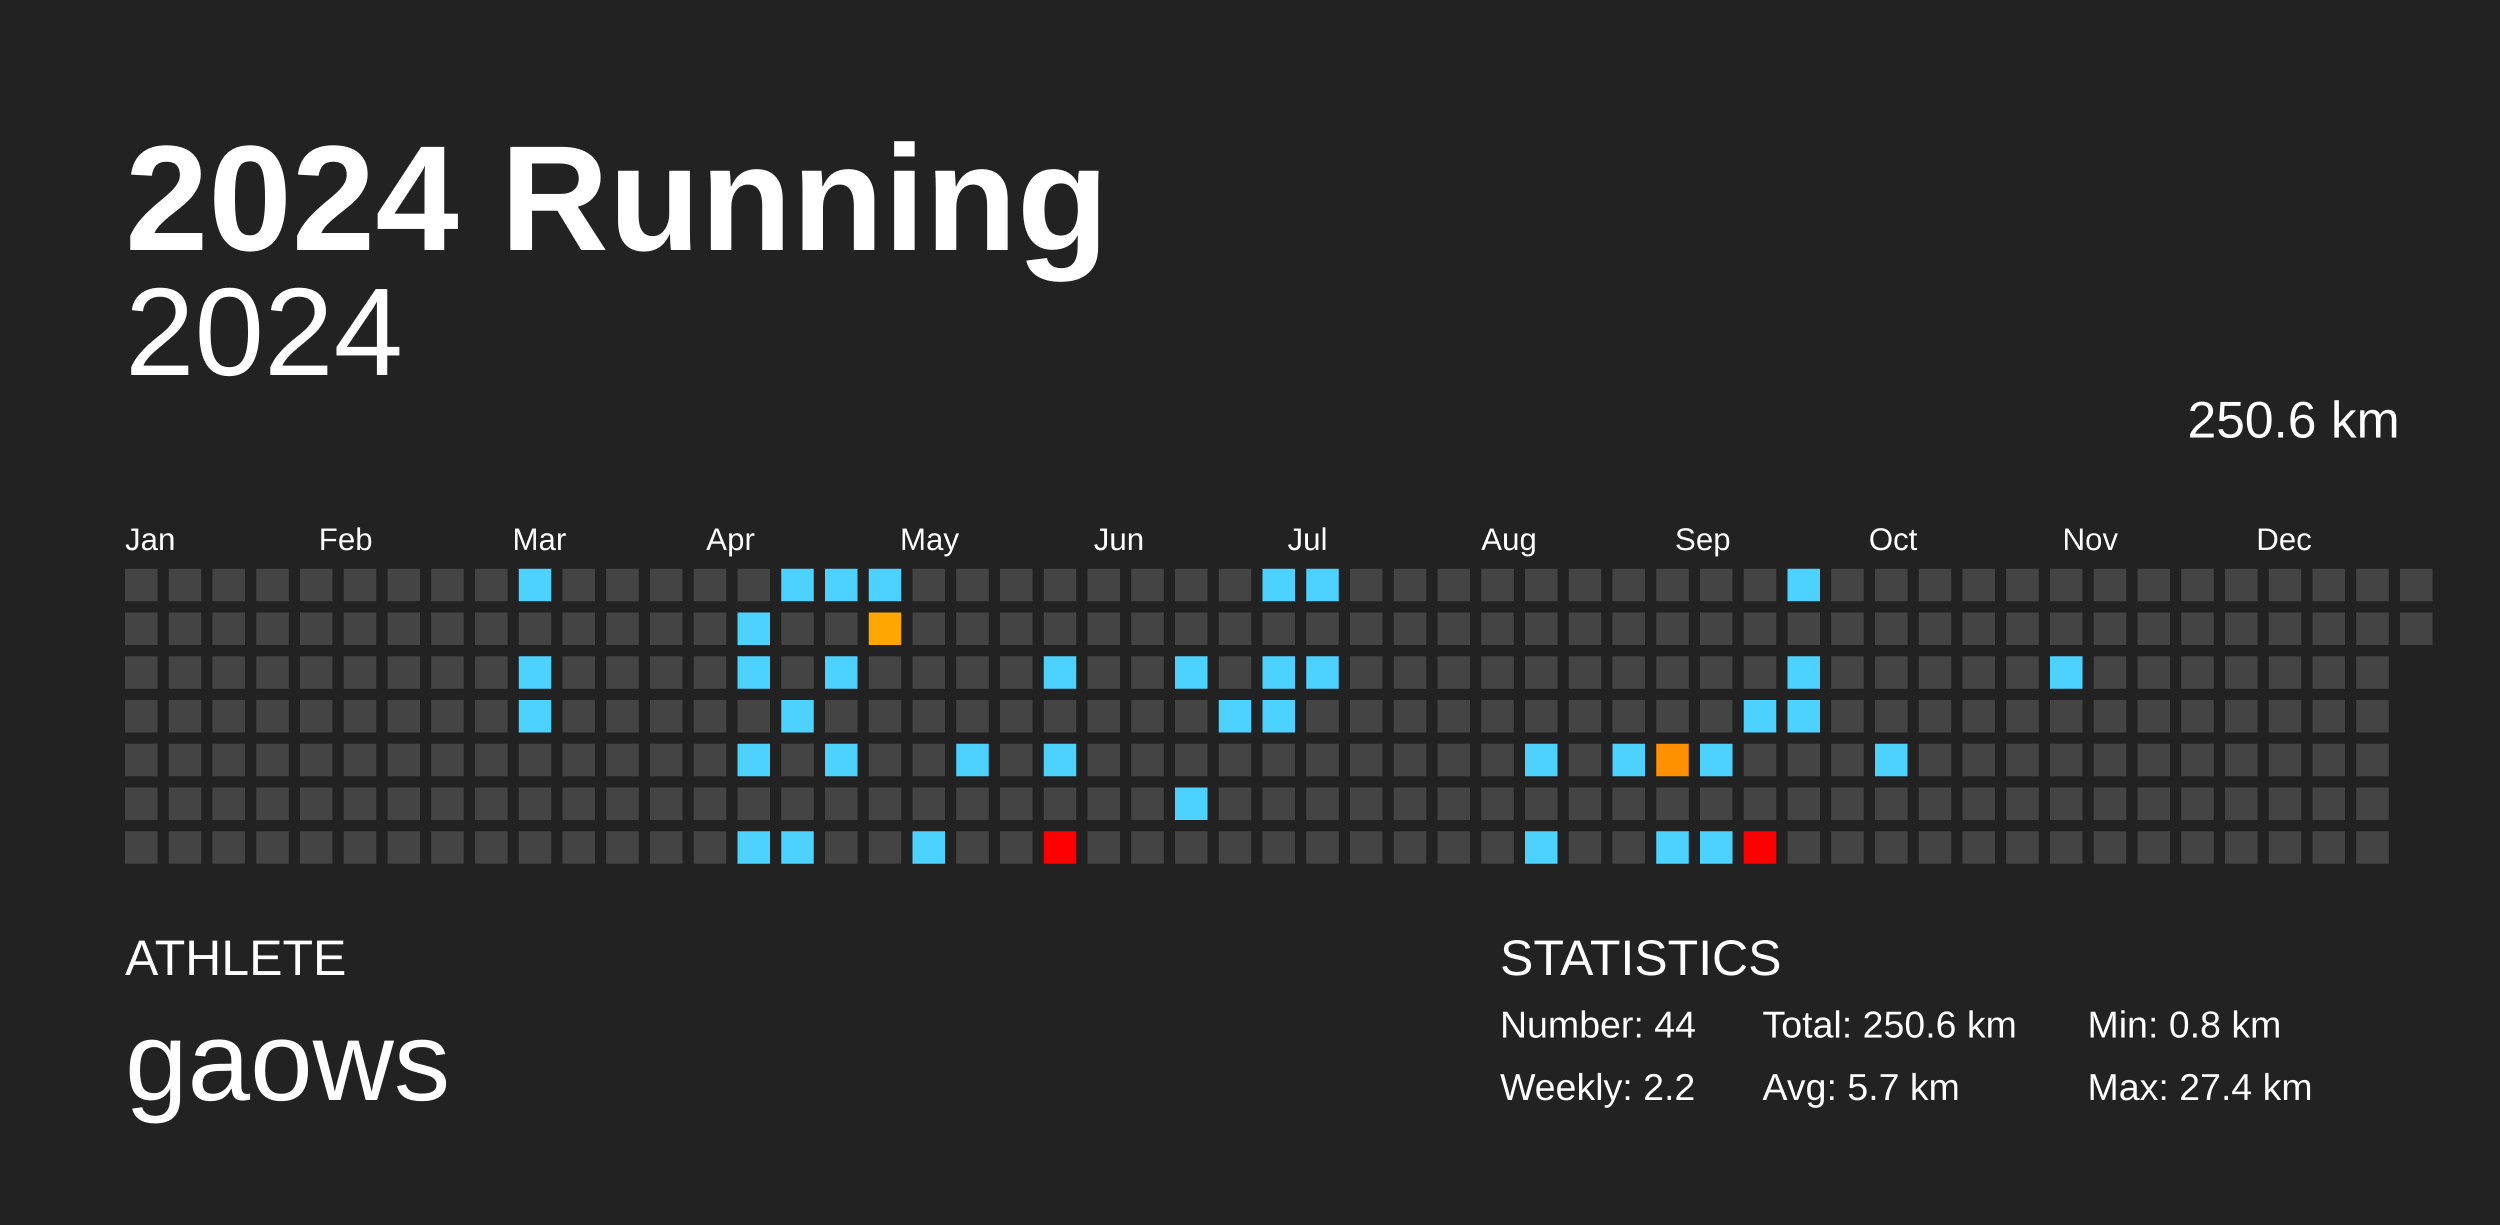
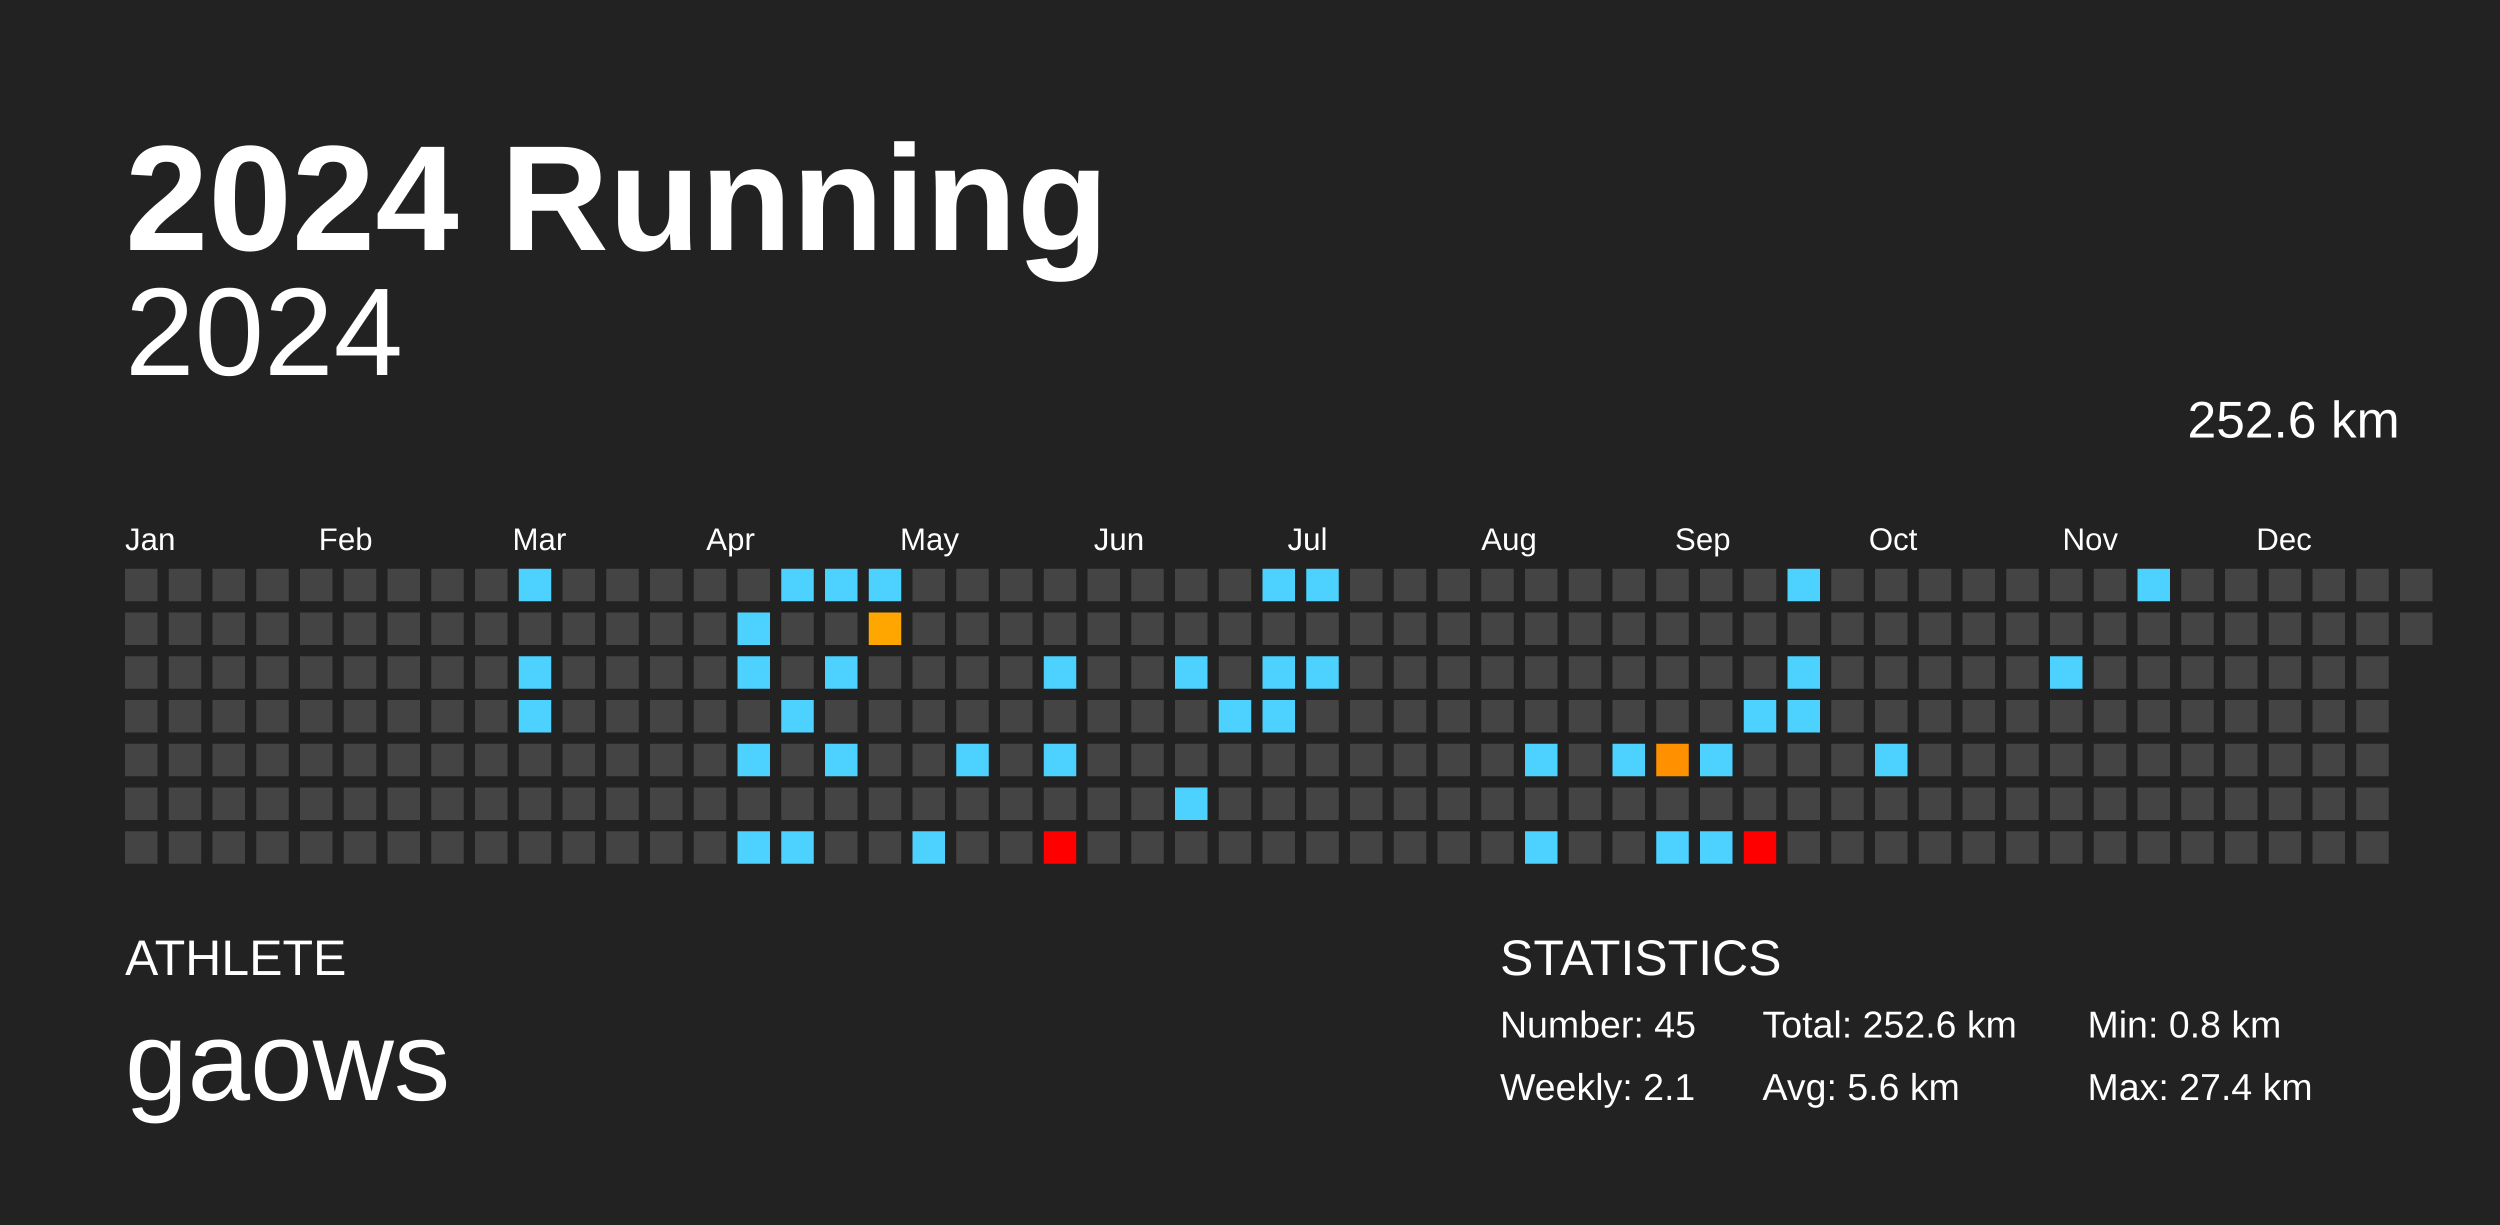
<svg xmlns="http://www.w3.org/2000/svg" baseProfile="full" height="98mm" version="1.1" viewBox="0,0,200,98" width="200mm">
  <defs />
  <rect fill="#222222" height="98" width="200" x="0" y="0" />
  <text fill="#FFFFFF" style="font-size:12px; font-family:Arial; font-weight:bold;" x="10" y="20">2024 Running</text>
  <text fill="#FFFFFF" style="font-size:4px; font-family:Arial" x="10" y="78">ATHLETE</text>
  <text fill="#FFFFFF" style="font-size:9px; font-family:Arial" x="10" y="88">gaows</text>
  <text fill="#FFFFFF" style="font-size:4px; font-family:Arial" x="120" y="78">STATISTICS</text>
-   <text fill="#FFFFFF" style="font-size:3px; font-family:Arial" x="120" y="83">Number: 44</text>
-   <text fill="#FFFFFF" style="font-size:3px; font-family:Arial" x="120" y="88">Weekly: 2.2</text>
-   <text fill="#FFFFFF" style="font-size:3px; font-family:Arial" x="141" y="83">Total: 250.6 km</text>
-   <text fill="#FFFFFF" style="font-size:3px; font-family:Arial" x="141" y="88">Avg: 5.7 km</text>
+   <text fill="#FFFFFF" style="font-size:3px; font-family:Arial" x="120" y="83">Number: 45</text>
+   <text fill="#FFFFFF" style="font-size:3px; font-family:Arial" x="120" y="88">Weekly: 2.1</text>
+   <text fill="#FFFFFF" style="font-size:3px; font-family:Arial" x="141" y="83">Total: 252.6 km</text>
+   <text fill="#FFFFFF" style="font-size:3px; font-family:Arial" x="141" y="88">Avg: 5.6 km</text>
  <text fill="#FFFFFF" style="font-size:3px; font-family:Arial" x="167" y="83">Min: 0.8 km</text>
  <text fill="#FFFFFF" style="font-size:3px; font-family:Arial" x="167" y="88">Max: 27.4 km</text>
  <text alignment-baseline="hanging" fill="#FFFFFF" style="font-size:10.0px; font-family:Arial;" x="10" y="30">2024</text>
-   <text alignment-baseline="hanging" fill="#FFFFFF" style="font-size:4.125px; font-family:Arial;" x="175" y="35">250.6 km</text>
+   <text alignment-baseline="hanging" fill="#FFFFFF" style="font-size:4.125px; font-family:Arial;" x="175" y="35">252.6 km</text>
  <text fill="#FFFFFF" style="font-size:2.5px; font-family:Arial" x="10.0" y="44">Jan</text>
  <text fill="#FFFFFF" style="font-size:2.5px; font-family:Arial" x="25.5" y="44">Feb</text>
  <text fill="#FFFFFF" style="font-size:2.5px; font-family:Arial" x="41.0" y="44">Mar</text>
  <text fill="#FFFFFF" style="font-size:2.5px; font-family:Arial" x="56.5" y="44">Apr</text>
  <text fill="#FFFFFF" style="font-size:2.5px; font-family:Arial" x="72.0" y="44">May</text>
  <text fill="#FFFFFF" style="font-size:2.5px; font-family:Arial" x="87.5" y="44">Jun</text>
  <text fill="#FFFFFF" style="font-size:2.5px; font-family:Arial" x="103.0" y="44">Jul</text>
  <text fill="#FFFFFF" style="font-size:2.5px; font-family:Arial" x="118.5" y="44">Aug</text>
  <text fill="#FFFFFF" style="font-size:2.5px; font-family:Arial" x="134.0" y="44">Sep</text>
  <text fill="#FFFFFF" style="font-size:2.5px; font-family:Arial" x="149.5" y="44">Oct</text>
  <text fill="#FFFFFF" style="font-size:2.5px; font-family:Arial" x="165.0" y="44">Nov</text>
  <text fill="#FFFFFF" style="font-size:2.5px; font-family:Arial" x="180.5" y="44">Dec</text>
  <rect fill="#444444" height="2.6" width="2.6" x="10.0" y="45.5" />
  <rect fill="#444444" height="2.6" width="2.6" x="10.0" y="49.0" />
  <rect fill="#444444" height="2.6" width="2.6" x="10.0" y="52.5" />
  <rect fill="#444444" height="2.6" width="2.6" x="10.0" y="56.0" />
  <rect fill="#444444" height="2.6" width="2.6" x="10.0" y="59.5" />
  <rect fill="#444444" height="2.6" width="2.6" x="10.0" y="63.0" />
  <rect fill="#444444" height="2.6" width="2.6" x="10.0" y="66.5" />
  <rect fill="#444444" height="2.6" width="2.6" x="13.5" y="45.5" />
  <rect fill="#444444" height="2.6" width="2.6" x="13.5" y="49.0" />
  <rect fill="#444444" height="2.6" width="2.6" x="13.5" y="52.5" />
  <rect fill="#444444" height="2.6" width="2.6" x="13.5" y="56.0" />
  <rect fill="#444444" height="2.6" width="2.6" x="13.5" y="59.5" />
  <rect fill="#444444" height="2.6" width="2.6" x="13.5" y="63.0" />
  <rect fill="#444444" height="2.6" width="2.6" x="13.5" y="66.5" />
  <rect fill="#444444" height="2.6" width="2.6" x="17.0" y="45.5" />
  <rect fill="#444444" height="2.6" width="2.6" x="17.0" y="49.0" />
  <rect fill="#444444" height="2.6" width="2.6" x="17.0" y="52.5" />
  <rect fill="#444444" height="2.6" width="2.6" x="17.0" y="56.0" />
  <rect fill="#444444" height="2.6" width="2.6" x="17.0" y="59.5" />
  <rect fill="#444444" height="2.6" width="2.6" x="17.0" y="63.0" />
  <rect fill="#444444" height="2.6" width="2.6" x="17.0" y="66.5" />
  <rect fill="#444444" height="2.6" width="2.6" x="20.5" y="45.5" />
  <rect fill="#444444" height="2.6" width="2.6" x="20.5" y="49.0" />
  <rect fill="#444444" height="2.6" width="2.6" x="20.5" y="52.5" />
  <rect fill="#444444" height="2.6" width="2.6" x="20.5" y="56.0" />
  <rect fill="#444444" height="2.6" width="2.6" x="20.5" y="59.5" />
  <rect fill="#444444" height="2.6" width="2.6" x="20.5" y="63.0" />
  <rect fill="#444444" height="2.6" width="2.6" x="20.5" y="66.5" />
  <rect fill="#444444" height="2.6" width="2.6" x="24.0" y="45.5" />
  <rect fill="#444444" height="2.6" width="2.6" x="24.0" y="49.0" />
  <rect fill="#444444" height="2.6" width="2.6" x="24.0" y="52.5" />
  <rect fill="#444444" height="2.6" width="2.6" x="24.0" y="56.0" />
  <rect fill="#444444" height="2.6" width="2.6" x="24.0" y="59.5" />
  <rect fill="#444444" height="2.6" width="2.6" x="24.0" y="63.0" />
  <rect fill="#444444" height="2.6" width="2.6" x="24.0" y="66.5" />
  <rect fill="#444444" height="2.6" width="2.6" x="27.5" y="45.5" />
  <rect fill="#444444" height="2.6" width="2.6" x="27.5" y="49.0" />
  <rect fill="#444444" height="2.6" width="2.6" x="27.5" y="52.5" />
  <rect fill="#444444" height="2.6" width="2.6" x="27.5" y="56.0" />
  <rect fill="#444444" height="2.6" width="2.6" x="27.5" y="59.5" />
  <rect fill="#444444" height="2.6" width="2.6" x="27.5" y="63.0" />
  <rect fill="#444444" height="2.6" width="2.6" x="27.5" y="66.5" />
  <rect fill="#444444" height="2.6" width="2.6" x="31.0" y="45.5" />
  <rect fill="#444444" height="2.6" width="2.6" x="31.0" y="49.0" />
  <rect fill="#444444" height="2.6" width="2.6" x="31.0" y="52.5" />
  <rect fill="#444444" height="2.6" width="2.6" x="31.0" y="56.0" />
  <rect fill="#444444" height="2.6" width="2.6" x="31.0" y="59.5" />
  <rect fill="#444444" height="2.6" width="2.6" x="31.0" y="63.0" />
  <rect fill="#444444" height="2.6" width="2.6" x="31.0" y="66.5" />
  <rect fill="#444444" height="2.6" width="2.6" x="34.5" y="45.5" />
  <rect fill="#444444" height="2.6" width="2.6" x="34.5" y="49.0" />
  <rect fill="#444444" height="2.6" width="2.6" x="34.5" y="52.5" />
  <rect fill="#444444" height="2.6" width="2.6" x="34.5" y="56.0" />
  <rect fill="#444444" height="2.6" width="2.6" x="34.5" y="59.5" />
  <rect fill="#444444" height="2.6" width="2.6" x="34.5" y="63.0" />
  <rect fill="#444444" height="2.6" width="2.6" x="34.5" y="66.5" />
  <rect fill="#444444" height="2.6" width="2.6" x="38.0" y="45.5" />
  <rect fill="#444444" height="2.6" width="2.6" x="38.0" y="49.0" />
  <rect fill="#444444" height="2.6" width="2.6" x="38.0" y="52.5" />
  <rect fill="#444444" height="2.6" width="2.6" x="38.0" y="56.0" />
  <rect fill="#444444" height="2.6" width="2.6" x="38.0" y="59.5" />
  <rect fill="#444444" height="2.6" width="2.6" x="38.0" y="63.0" />
  <rect fill="#444444" height="2.6" width="2.6" x="38.0" y="66.5" />
  <rect fill="#4dd2ff" height="2.6" width="2.6" x="41.5" y="45.5" />
  <rect fill="#444444" height="2.6" width="2.6" x="41.5" y="49.0" />
  <rect fill="#4dd2ff" height="2.6" width="2.6" x="41.5" y="52.5" />
  <rect fill="#4dd2ff" height="2.6" width="2.6" x="41.5" y="56.0" />
  <rect fill="#444444" height="2.6" width="2.6" x="41.5" y="59.5" />
  <rect fill="#444444" height="2.6" width="2.6" x="41.5" y="63.0" />
  <rect fill="#444444" height="2.6" width="2.6" x="41.5" y="66.5" />
  <rect fill="#444444" height="2.6" width="2.6" x="45.0" y="45.5" />
  <rect fill="#444444" height="2.6" width="2.6" x="45.0" y="49.0" />
  <rect fill="#444444" height="2.6" width="2.6" x="45.0" y="52.5" />
  <rect fill="#444444" height="2.6" width="2.6" x="45.0" y="56.0" />
  <rect fill="#444444" height="2.6" width="2.6" x="45.0" y="59.5" />
  <rect fill="#444444" height="2.6" width="2.6" x="45.0" y="63.0" />
  <rect fill="#444444" height="2.6" width="2.6" x="45.0" y="66.5" />
  <rect fill="#444444" height="2.6" width="2.6" x="48.5" y="45.5" />
  <rect fill="#444444" height="2.6" width="2.6" x="48.5" y="49.0" />
  <rect fill="#444444" height="2.6" width="2.6" x="48.5" y="52.5" />
  <rect fill="#444444" height="2.6" width="2.6" x="48.5" y="56.0" />
  <rect fill="#444444" height="2.6" width="2.6" x="48.5" y="59.5" />
  <rect fill="#444444" height="2.6" width="2.6" x="48.5" y="63.0" />
  <rect fill="#444444" height="2.6" width="2.6" x="48.5" y="66.5" />
  <rect fill="#444444" height="2.6" width="2.6" x="52.0" y="45.5" />
  <rect fill="#444444" height="2.6" width="2.6" x="52.0" y="49.0" />
  <rect fill="#444444" height="2.6" width="2.6" x="52.0" y="52.5" />
  <rect fill="#444444" height="2.6" width="2.6" x="52.0" y="56.0" />
  <rect fill="#444444" height="2.6" width="2.6" x="52.0" y="59.5" />
  <rect fill="#444444" height="2.6" width="2.6" x="52.0" y="63.0" />
  <rect fill="#444444" height="2.6" width="2.6" x="52.0" y="66.5" />
  <rect fill="#444444" height="2.6" width="2.6" x="55.5" y="45.5" />
  <rect fill="#444444" height="2.6" width="2.6" x="55.5" y="49.0" />
  <rect fill="#444444" height="2.6" width="2.6" x="55.5" y="52.5" />
  <rect fill="#444444" height="2.6" width="2.6" x="55.5" y="56.0" />
  <rect fill="#444444" height="2.6" width="2.6" x="55.5" y="59.5" />
  <rect fill="#444444" height="2.6" width="2.6" x="55.5" y="63.0" />
  <rect fill="#444444" height="2.6" width="2.6" x="55.5" y="66.5" />
  <rect fill="#444444" height="2.6" width="2.6" x="59.0" y="45.5" />
  <rect fill="#4dd2ff" height="2.6" width="2.6" x="59.0" y="49.0" />
  <rect fill="#4dd2ff" height="2.6" width="2.6" x="59.0" y="52.5" />
  <rect fill="#444444" height="2.6" width="2.6" x="59.0" y="56.0" />
  <rect fill="#4dd2ff" height="2.6" width="2.6" x="59.0" y="59.5" />
  <rect fill="#444444" height="2.6" width="2.6" x="59.0" y="63.0" />
  <rect fill="#4dd2ff" height="2.6" width="2.6" x="59.0" y="66.5" />
  <rect fill="#4dd2ff" height="2.6" width="2.6" x="62.5" y="45.5" />
  <rect fill="#444444" height="2.6" width="2.6" x="62.5" y="49.0" />
  <rect fill="#444444" height="2.6" width="2.6" x="62.5" y="52.5" />
  <rect fill="#4dd2ff" height="2.6" width="2.6" x="62.5" y="56.0" />
  <rect fill="#444444" height="2.6" width="2.6" x="62.5" y="59.5" />
  <rect fill="#444444" height="2.6" width="2.6" x="62.5" y="63.0" />
  <rect fill="#4dd2ff" height="2.6" width="2.6" x="62.5" y="66.5" />
  <rect fill="#4dd2ff" height="2.6" width="2.6" x="66.0" y="45.5" />
  <rect fill="#444444" height="2.6" width="2.6" x="66.0" y="49.0" />
  <rect fill="#4dd2ff" height="2.6" width="2.6" x="66.0" y="52.5" />
  <rect fill="#444444" height="2.6" width="2.6" x="66.0" y="56.0" />
  <rect fill="#4dd2ff" height="2.6" width="2.6" x="66.0" y="59.5" />
  <rect fill="#444444" height="2.6" width="2.6" x="66.0" y="63.0" />
  <rect fill="#444444" height="2.6" width="2.6" x="66.0" y="66.5" />
  <rect fill="#4dd2ff" height="2.6" width="2.6" x="69.5" y="45.5" />
  <rect fill="#ffa600" height="2.6" width="2.6" x="69.5" y="49.0" />
  <rect fill="#444444" height="2.6" width="2.6" x="69.5" y="52.5" />
  <rect fill="#444444" height="2.6" width="2.6" x="69.5" y="56.0" />
  <rect fill="#444444" height="2.6" width="2.6" x="69.5" y="59.5" />
  <rect fill="#444444" height="2.6" width="2.6" x="69.5" y="63.0" />
  <rect fill="#444444" height="2.6" width="2.6" x="69.5" y="66.5" />
  <rect fill="#444444" height="2.6" width="2.6" x="73.0" y="45.5" />
  <rect fill="#444444" height="2.6" width="2.6" x="73.0" y="49.0" />
  <rect fill="#444444" height="2.6" width="2.6" x="73.0" y="52.5" />
  <rect fill="#444444" height="2.6" width="2.6" x="73.0" y="56.0" />
  <rect fill="#444444" height="2.6" width="2.6" x="73.0" y="59.5" />
  <rect fill="#444444" height="2.6" width="2.6" x="73.0" y="63.0" />
  <rect fill="#4dd2ff" height="2.6" width="2.6" x="73.0" y="66.5" />
  <rect fill="#444444" height="2.6" width="2.6" x="76.5" y="45.5" />
  <rect fill="#444444" height="2.6" width="2.6" x="76.5" y="49.0" />
  <rect fill="#444444" height="2.6" width="2.6" x="76.5" y="52.5" />
  <rect fill="#444444" height="2.6" width="2.6" x="76.5" y="56.0" />
  <rect fill="#4dd2ff" height="2.6" width="2.6" x="76.5" y="59.5" />
  <rect fill="#444444" height="2.6" width="2.6" x="76.5" y="63.0" />
  <rect fill="#444444" height="2.6" width="2.6" x="76.5" y="66.5" />
  <rect fill="#444444" height="2.6" width="2.6" x="80.0" y="45.5" />
  <rect fill="#444444" height="2.6" width="2.6" x="80.0" y="49.0" />
  <rect fill="#444444" height="2.6" width="2.6" x="80.0" y="52.5" />
  <rect fill="#444444" height="2.6" width="2.6" x="80.0" y="56.0" />
  <rect fill="#444444" height="2.6" width="2.6" x="80.0" y="59.5" />
  <rect fill="#444444" height="2.6" width="2.6" x="80.0" y="63.0" />
  <rect fill="#444444" height="2.6" width="2.6" x="80.0" y="66.5" />
  <rect fill="#444444" height="2.6" width="2.6" x="83.5" y="45.5" />
  <rect fill="#444444" height="2.6" width="2.6" x="83.5" y="49.0" />
  <rect fill="#4dd2ff" height="2.6" width="2.6" x="83.5" y="52.5" />
  <rect fill="#444444" height="2.6" width="2.6" x="83.5" y="56.0" />
  <rect fill="#4dd2ff" height="2.6" width="2.6" x="83.5" y="59.5" />
  <rect fill="#444444" height="2.6" width="2.6" x="83.5" y="63.0" />
  <rect fill="red" height="2.6" width="2.6" x="83.5" y="66.5" />
  <rect fill="#444444" height="2.6" width="2.6" x="87.0" y="45.5" />
  <rect fill="#444444" height="2.6" width="2.6" x="87.0" y="49.0" />
  <rect fill="#444444" height="2.6" width="2.6" x="87.0" y="52.5" />
  <rect fill="#444444" height="2.6" width="2.6" x="87.0" y="56.0" />
  <rect fill="#444444" height="2.6" width="2.6" x="87.0" y="59.5" />
  <rect fill="#444444" height="2.6" width="2.6" x="87.0" y="63.0" />
  <rect fill="#444444" height="2.6" width="2.6" x="87.0" y="66.5" />
  <rect fill="#444444" height="2.6" width="2.6" x="90.5" y="45.5" />
  <rect fill="#444444" height="2.6" width="2.6" x="90.5" y="49.0" />
  <rect fill="#444444" height="2.6" width="2.6" x="90.5" y="52.5" />
  <rect fill="#444444" height="2.6" width="2.6" x="90.5" y="56.0" />
  <rect fill="#444444" height="2.6" width="2.6" x="90.5" y="59.5" />
  <rect fill="#444444" height="2.6" width="2.6" x="90.5" y="63.0" />
  <rect fill="#444444" height="2.6" width="2.6" x="90.5" y="66.5" />
  <rect fill="#444444" height="2.6" width="2.6" x="94.0" y="45.5" />
  <rect fill="#444444" height="2.6" width="2.6" x="94.0" y="49.0" />
  <rect fill="#4dd2ff" height="2.6" width="2.6" x="94.0" y="52.5" />
  <rect fill="#444444" height="2.6" width="2.6" x="94.0" y="56.0" />
  <rect fill="#444444" height="2.6" width="2.6" x="94.0" y="59.5" />
  <rect fill="#4dd2ff" height="2.6" width="2.6" x="94.0" y="63.0" />
  <rect fill="#444444" height="2.6" width="2.6" x="94.0" y="66.5" />
  <rect fill="#444444" height="2.6" width="2.6" x="97.5" y="45.5" />
  <rect fill="#444444" height="2.6" width="2.6" x="97.5" y="49.0" />
  <rect fill="#444444" height="2.6" width="2.6" x="97.5" y="52.5" />
  <rect fill="#4dd2ff" height="2.6" width="2.6" x="97.5" y="56.0" />
  <rect fill="#444444" height="2.6" width="2.6" x="97.5" y="59.5" />
  <rect fill="#444444" height="2.6" width="2.6" x="97.5" y="63.0" />
  <rect fill="#444444" height="2.6" width="2.6" x="97.5" y="66.5" />
  <rect fill="#4dd2ff" height="2.6" width="2.6" x="101.0" y="45.5" />
  <rect fill="#444444" height="2.6" width="2.6" x="101.0" y="49.0" />
  <rect fill="#4dd2ff" height="2.6" width="2.6" x="101.0" y="52.5" />
  <rect fill="#4dd2ff" height="2.6" width="2.6" x="101.0" y="56.0" />
  <rect fill="#444444" height="2.6" width="2.6" x="101.0" y="59.5" />
  <rect fill="#444444" height="2.6" width="2.6" x="101.0" y="63.0" />
  <rect fill="#444444" height="2.6" width="2.6" x="101.0" y="66.5" />
  <rect fill="#4dd2ff" height="2.6" width="2.6" x="104.5" y="45.5" />
  <rect fill="#444444" height="2.6" width="2.6" x="104.5" y="49.0" />
  <rect fill="#4dd2ff" height="2.6" width="2.6" x="104.5" y="52.5" />
  <rect fill="#444444" height="2.6" width="2.6" x="104.5" y="56.0" />
  <rect fill="#444444" height="2.6" width="2.6" x="104.5" y="59.5" />
  <rect fill="#444444" height="2.6" width="2.6" x="104.5" y="63.0" />
  <rect fill="#444444" height="2.6" width="2.6" x="104.5" y="66.5" />
  <rect fill="#444444" height="2.6" width="2.6" x="108.0" y="45.5" />
  <rect fill="#444444" height="2.6" width="2.6" x="108.0" y="49.0" />
  <rect fill="#444444" height="2.6" width="2.6" x="108.0" y="52.5" />
  <rect fill="#444444" height="2.6" width="2.6" x="108.0" y="56.0" />
  <rect fill="#444444" height="2.6" width="2.6" x="108.0" y="59.5" />
  <rect fill="#444444" height="2.6" width="2.6" x="108.0" y="63.0" />
  <rect fill="#444444" height="2.6" width="2.6" x="108.0" y="66.5" />
  <rect fill="#444444" height="2.6" width="2.6" x="111.5" y="45.5" />
  <rect fill="#444444" height="2.6" width="2.6" x="111.5" y="49.0" />
  <rect fill="#444444" height="2.6" width="2.6" x="111.5" y="52.5" />
  <rect fill="#444444" height="2.6" width="2.6" x="111.5" y="56.0" />
  <rect fill="#444444" height="2.6" width="2.6" x="111.5" y="59.5" />
  <rect fill="#444444" height="2.6" width="2.6" x="111.5" y="63.0" />
  <rect fill="#444444" height="2.6" width="2.6" x="111.5" y="66.5" />
  <rect fill="#444444" height="2.6" width="2.6" x="115.0" y="45.5" />
  <rect fill="#444444" height="2.6" width="2.6" x="115.0" y="49.0" />
  <rect fill="#444444" height="2.6" width="2.6" x="115.0" y="52.5" />
  <rect fill="#444444" height="2.6" width="2.6" x="115.0" y="56.0" />
  <rect fill="#444444" height="2.6" width="2.6" x="115.0" y="59.5" />
  <rect fill="#444444" height="2.6" width="2.6" x="115.0" y="63.0" />
  <rect fill="#444444" height="2.6" width="2.6" x="115.0" y="66.5" />
  <rect fill="#444444" height="2.6" width="2.6" x="118.5" y="45.5" />
  <rect fill="#444444" height="2.6" width="2.6" x="118.5" y="49.0" />
  <rect fill="#444444" height="2.6" width="2.6" x="118.5" y="52.5" />
  <rect fill="#444444" height="2.6" width="2.6" x="118.5" y="56.0" />
  <rect fill="#444444" height="2.6" width="2.6" x="118.5" y="59.5" />
  <rect fill="#444444" height="2.6" width="2.6" x="118.5" y="63.0" />
  <rect fill="#444444" height="2.6" width="2.6" x="118.5" y="66.5" />
  <rect fill="#444444" height="2.6" width="2.6" x="122.0" y="45.5" />
  <rect fill="#444444" height="2.6" width="2.6" x="122.0" y="49.0" />
  <rect fill="#444444" height="2.6" width="2.6" x="122.0" y="52.5" />
  <rect fill="#444444" height="2.6" width="2.6" x="122.0" y="56.0" />
  <rect fill="#4dd2ff" height="2.6" width="2.6" x="122.0" y="59.5" />
  <rect fill="#444444" height="2.6" width="2.6" x="122.0" y="63.0" />
  <rect fill="#4dd2ff" height="2.6" width="2.6" x="122.0" y="66.5" />
  <rect fill="#444444" height="2.6" width="2.6" x="125.5" y="45.5" />
  <rect fill="#444444" height="2.6" width="2.6" x="125.5" y="49.0" />
  <rect fill="#444444" height="2.6" width="2.6" x="125.5" y="52.5" />
  <rect fill="#444444" height="2.6" width="2.6" x="125.5" y="56.0" />
  <rect fill="#444444" height="2.6" width="2.6" x="125.5" y="59.5" />
  <rect fill="#444444" height="2.6" width="2.6" x="125.5" y="63.0" />
  <rect fill="#444444" height="2.6" width="2.6" x="125.5" y="66.5" />
  <rect fill="#444444" height="2.6" width="2.6" x="129.0" y="45.5" />
  <rect fill="#444444" height="2.6" width="2.6" x="129.0" y="49.0" />
  <rect fill="#444444" height="2.6" width="2.6" x="129.0" y="52.5" />
  <rect fill="#444444" height="2.6" width="2.6" x="129.0" y="56.0" />
  <rect fill="#4dd2ff" height="2.6" width="2.6" x="129.0" y="59.5" />
  <rect fill="#444444" height="2.6" width="2.6" x="129.0" y="63.0" />
  <rect fill="#444444" height="2.6" width="2.6" x="129.0" y="66.5" />
  <rect fill="#444444" height="2.6" width="2.6" x="132.5" y="45.5" />
  <rect fill="#444444" height="2.6" width="2.6" x="132.5" y="49.0" />
  <rect fill="#444444" height="2.6" width="2.6" x="132.5" y="52.5" />
  <rect fill="#444444" height="2.6" width="2.6" x="132.5" y="56.0" />
  <rect fill="#ff9100" height="2.6" width="2.6" x="132.5" y="59.5" />
  <rect fill="#444444" height="2.6" width="2.6" x="132.5" y="63.0" />
  <rect fill="#4dd2ff" height="2.6" width="2.6" x="132.5" y="66.5" />
  <rect fill="#444444" height="2.6" width="2.6" x="136.0" y="45.5" />
  <rect fill="#444444" height="2.6" width="2.6" x="136.0" y="49.0" />
  <rect fill="#444444" height="2.6" width="2.6" x="136.0" y="52.5" />
  <rect fill="#444444" height="2.6" width="2.6" x="136.0" y="56.0" />
  <rect fill="#4dd2ff" height="2.6" width="2.6" x="136.0" y="59.5" />
  <rect fill="#444444" height="2.6" width="2.6" x="136.0" y="63.0" />
  <rect fill="#4dd2ff" height="2.6" width="2.6" x="136.0" y="66.5" />
  <rect fill="#444444" height="2.6" width="2.6" x="139.5" y="45.5" />
  <rect fill="#444444" height="2.6" width="2.6" x="139.5" y="49.0" />
  <rect fill="#444444" height="2.6" width="2.6" x="139.5" y="52.5" />
  <rect fill="#4dd2ff" height="2.6" width="2.6" x="139.5" y="56.0" />
  <rect fill="#444444" height="2.6" width="2.6" x="139.5" y="59.5" />
  <rect fill="#444444" height="2.6" width="2.6" x="139.5" y="63.0" />
  <rect fill="red" height="2.6" width="2.6" x="139.5" y="66.5" />
  <rect fill="#4dd2ff" height="2.6" width="2.6" x="143.0" y="45.5" />
  <rect fill="#444444" height="2.6" width="2.6" x="143.0" y="49.0" />
  <rect fill="#4dd2ff" height="2.6" width="2.6" x="143.0" y="52.5" />
  <rect fill="#4dd2ff" height="2.6" width="2.6" x="143.0" y="56.0" />
  <rect fill="#444444" height="2.6" width="2.6" x="143.0" y="59.5" />
  <rect fill="#444444" height="2.6" width="2.6" x="143.0" y="63.0" />
  <rect fill="#444444" height="2.6" width="2.6" x="143.0" y="66.5" />
  <rect fill="#444444" height="2.6" width="2.6" x="146.5" y="45.5" />
  <rect fill="#444444" height="2.6" width="2.6" x="146.5" y="49.0" />
  <rect fill="#444444" height="2.6" width="2.6" x="146.5" y="52.5" />
  <rect fill="#444444" height="2.6" width="2.6" x="146.5" y="56.0" />
  <rect fill="#444444" height="2.6" width="2.6" x="146.5" y="59.5" />
  <rect fill="#444444" height="2.6" width="2.6" x="146.5" y="63.0" />
  <rect fill="#444444" height="2.6" width="2.6" x="146.5" y="66.5" />
  <rect fill="#444444" height="2.6" width="2.6" x="150.0" y="45.5" />
  <rect fill="#444444" height="2.6" width="2.6" x="150.0" y="49.0" />
  <rect fill="#444444" height="2.6" width="2.6" x="150.0" y="52.5" />
  <rect fill="#444444" height="2.6" width="2.6" x="150.0" y="56.0" />
  <rect fill="#4dd2ff" height="2.6" width="2.6" x="150.0" y="59.5" />
  <rect fill="#444444" height="2.6" width="2.6" x="150.0" y="63.0" />
  <rect fill="#444444" height="2.6" width="2.6" x="150.0" y="66.5" />
  <rect fill="#444444" height="2.6" width="2.6" x="153.5" y="45.5" />
  <rect fill="#444444" height="2.6" width="2.6" x="153.5" y="49.0" />
  <rect fill="#444444" height="2.6" width="2.6" x="153.5" y="52.5" />
  <rect fill="#444444" height="2.6" width="2.6" x="153.5" y="56.0" />
  <rect fill="#444444" height="2.6" width="2.6" x="153.5" y="59.5" />
  <rect fill="#444444" height="2.6" width="2.6" x="153.5" y="63.0" />
  <rect fill="#444444" height="2.6" width="2.6" x="153.5" y="66.5" />
  <rect fill="#444444" height="2.6" width="2.6" x="157.0" y="45.5" />
  <rect fill="#444444" height="2.6" width="2.6" x="157.0" y="49.0" />
  <rect fill="#444444" height="2.6" width="2.6" x="157.0" y="52.5" />
  <rect fill="#444444" height="2.6" width="2.6" x="157.0" y="56.0" />
  <rect fill="#444444" height="2.6" width="2.6" x="157.0" y="59.5" />
  <rect fill="#444444" height="2.6" width="2.6" x="157.0" y="63.0" />
  <rect fill="#444444" height="2.6" width="2.6" x="157.0" y="66.5" />
  <rect fill="#444444" height="2.6" width="2.6" x="160.5" y="45.5" />
  <rect fill="#444444" height="2.6" width="2.6" x="160.5" y="49.0" />
  <rect fill="#444444" height="2.6" width="2.6" x="160.5" y="52.5" />
  <rect fill="#444444" height="2.6" width="2.6" x="160.5" y="56.0" />
  <rect fill="#444444" height="2.6" width="2.6" x="160.5" y="59.5" />
  <rect fill="#444444" height="2.6" width="2.6" x="160.5" y="63.0" />
  <rect fill="#444444" height="2.6" width="2.6" x="160.5" y="66.5" />
  <rect fill="#444444" height="2.6" width="2.6" x="164.0" y="45.5" />
  <rect fill="#444444" height="2.6" width="2.6" x="164.0" y="49.0" />
  <rect fill="#4dd2ff" height="2.6" width="2.6" x="164.0" y="52.5" />
  <rect fill="#444444" height="2.6" width="2.6" x="164.0" y="56.0" />
  <rect fill="#444444" height="2.6" width="2.6" x="164.0" y="59.5" />
  <rect fill="#444444" height="2.6" width="2.6" x="164.0" y="63.0" />
  <rect fill="#444444" height="2.6" width="2.6" x="164.0" y="66.5" />
  <rect fill="#444444" height="2.6" width="2.6" x="167.5" y="45.5" />
  <rect fill="#444444" height="2.6" width="2.6" x="167.5" y="49.0" />
  <rect fill="#444444" height="2.6" width="2.6" x="167.5" y="52.5" />
  <rect fill="#444444" height="2.6" width="2.6" x="167.5" y="56.0" />
  <rect fill="#444444" height="2.6" width="2.6" x="167.5" y="59.5" />
  <rect fill="#444444" height="2.6" width="2.6" x="167.5" y="63.0" />
  <rect fill="#444444" height="2.6" width="2.6" x="167.5" y="66.5" />
-   <rect fill="#444444" height="2.6" width="2.6" x="171.0" y="45.5" />
+   <rect fill="#4dd2ff" height="2.6" width="2.6" x="171.0" y="45.5" />
  <rect fill="#444444" height="2.6" width="2.6" x="171.0" y="49.0" />
  <rect fill="#444444" height="2.6" width="2.6" x="171.0" y="52.5" />
  <rect fill="#444444" height="2.6" width="2.6" x="171.0" y="56.0" />
  <rect fill="#444444" height="2.6" width="2.6" x="171.0" y="59.5" />
  <rect fill="#444444" height="2.6" width="2.6" x="171.0" y="63.0" />
  <rect fill="#444444" height="2.6" width="2.6" x="171.0" y="66.5" />
  <rect fill="#444444" height="2.6" width="2.6" x="174.5" y="45.5" />
  <rect fill="#444444" height="2.6" width="2.6" x="174.5" y="49.0" />
  <rect fill="#444444" height="2.6" width="2.6" x="174.5" y="52.5" />
  <rect fill="#444444" height="2.6" width="2.6" x="174.5" y="56.0" />
  <rect fill="#444444" height="2.6" width="2.6" x="174.5" y="59.5" />
  <rect fill="#444444" height="2.6" width="2.6" x="174.5" y="63.0" />
  <rect fill="#444444" height="2.6" width="2.6" x="174.5" y="66.5" />
  <rect fill="#444444" height="2.6" width="2.6" x="178.0" y="45.5" />
  <rect fill="#444444" height="2.6" width="2.6" x="178.0" y="49.0" />
  <rect fill="#444444" height="2.6" width="2.6" x="178.0" y="52.5" />
  <rect fill="#444444" height="2.6" width="2.6" x="178.0" y="56.0" />
  <rect fill="#444444" height="2.6" width="2.6" x="178.0" y="59.5" />
  <rect fill="#444444" height="2.6" width="2.6" x="178.0" y="63.0" />
  <rect fill="#444444" height="2.6" width="2.6" x="178.0" y="66.5" />
  <rect fill="#444444" height="2.6" width="2.6" x="181.5" y="45.5" />
  <rect fill="#444444" height="2.6" width="2.6" x="181.5" y="49.0" />
  <rect fill="#444444" height="2.6" width="2.6" x="181.5" y="52.5" />
  <rect fill="#444444" height="2.6" width="2.6" x="181.5" y="56.0" />
  <rect fill="#444444" height="2.6" width="2.6" x="181.5" y="59.5" />
  <rect fill="#444444" height="2.6" width="2.6" x="181.5" y="63.0" />
  <rect fill="#444444" height="2.6" width="2.6" x="181.5" y="66.5" />
  <rect fill="#444444" height="2.6" width="2.6" x="185.0" y="45.5" />
  <rect fill="#444444" height="2.6" width="2.6" x="185.0" y="49.0" />
  <rect fill="#444444" height="2.6" width="2.6" x="185.0" y="52.5" />
  <rect fill="#444444" height="2.6" width="2.6" x="185.0" y="56.0" />
  <rect fill="#444444" height="2.6" width="2.6" x="185.0" y="59.5" />
  <rect fill="#444444" height="2.6" width="2.6" x="185.0" y="63.0" />
  <rect fill="#444444" height="2.6" width="2.6" x="185.0" y="66.5" />
  <rect fill="#444444" height="2.6" width="2.6" x="188.5" y="45.5" />
  <rect fill="#444444" height="2.6" width="2.6" x="188.5" y="49.0" />
  <rect fill="#444444" height="2.6" width="2.6" x="188.5" y="52.5" />
  <rect fill="#444444" height="2.6" width="2.6" x="188.5" y="56.0" />
  <rect fill="#444444" height="2.6" width="2.6" x="188.5" y="59.5" />
  <rect fill="#444444" height="2.6" width="2.6" x="188.5" y="63.0" />
  <rect fill="#444444" height="2.6" width="2.6" x="188.5" y="66.5" />
  <rect fill="#444444" height="2.6" width="2.6" x="192.0" y="45.5" />
  <rect fill="#444444" height="2.6" width="2.6" x="192.0" y="49.0" />
</svg>
